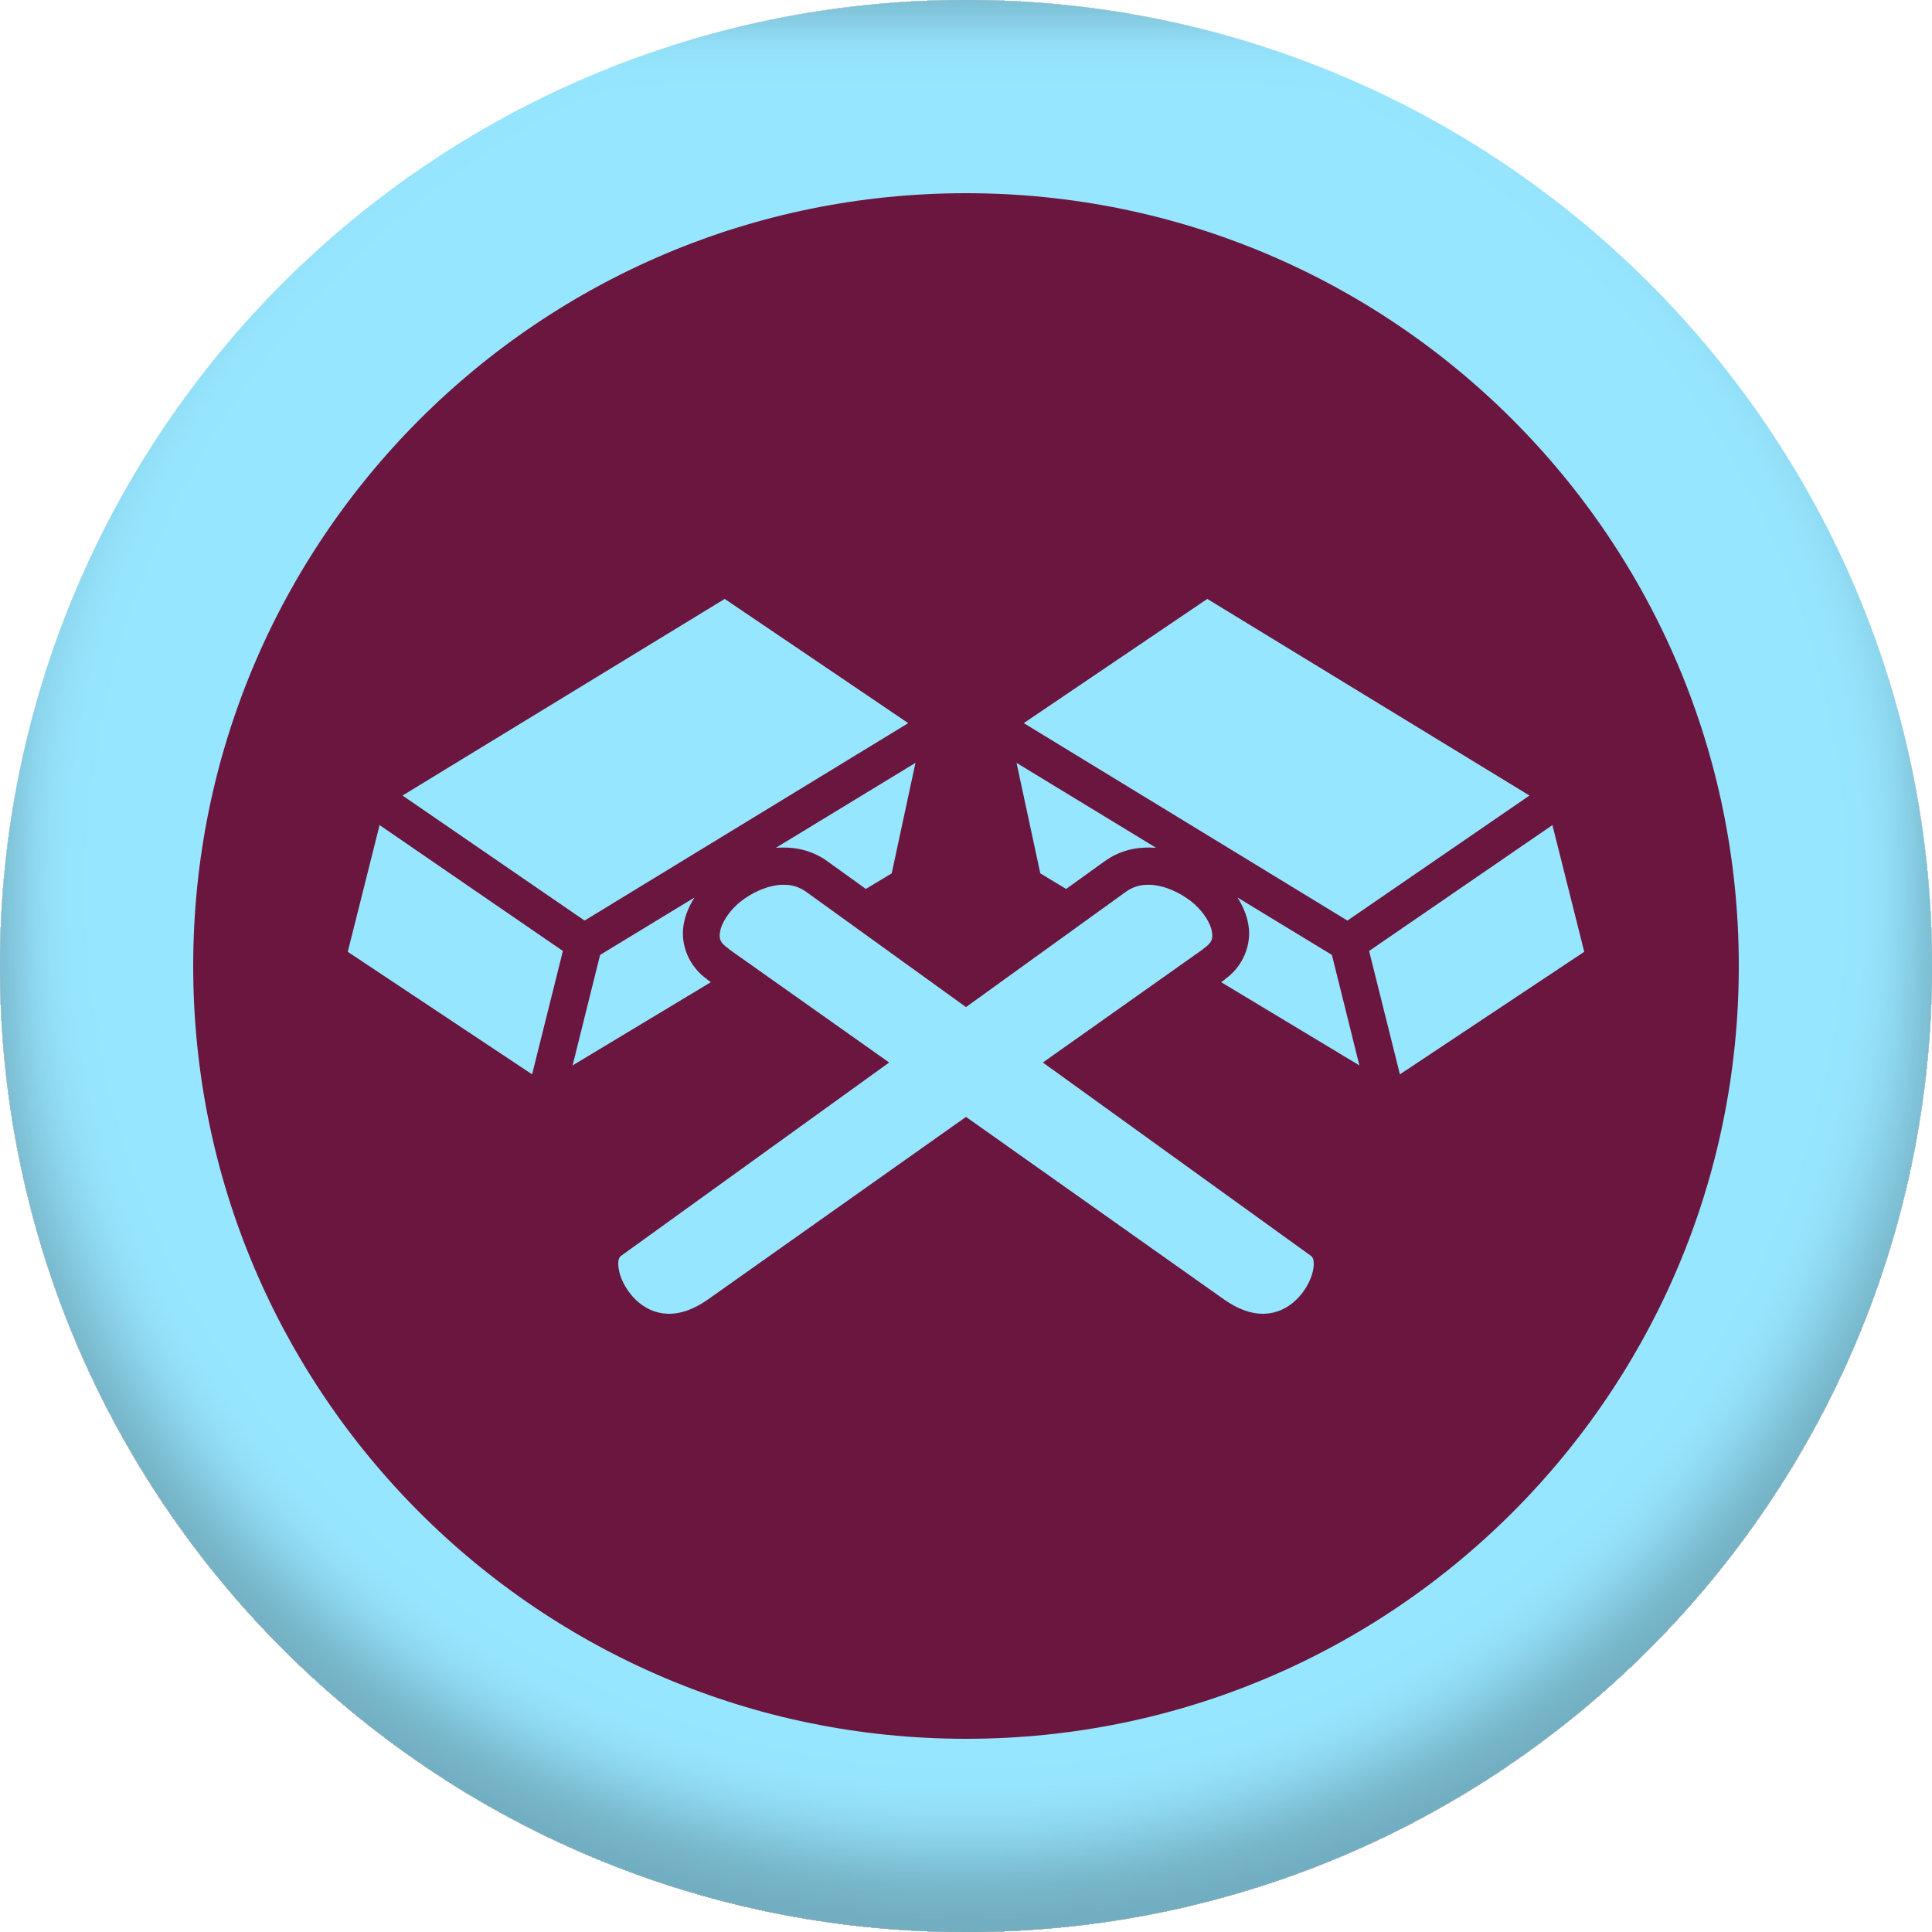
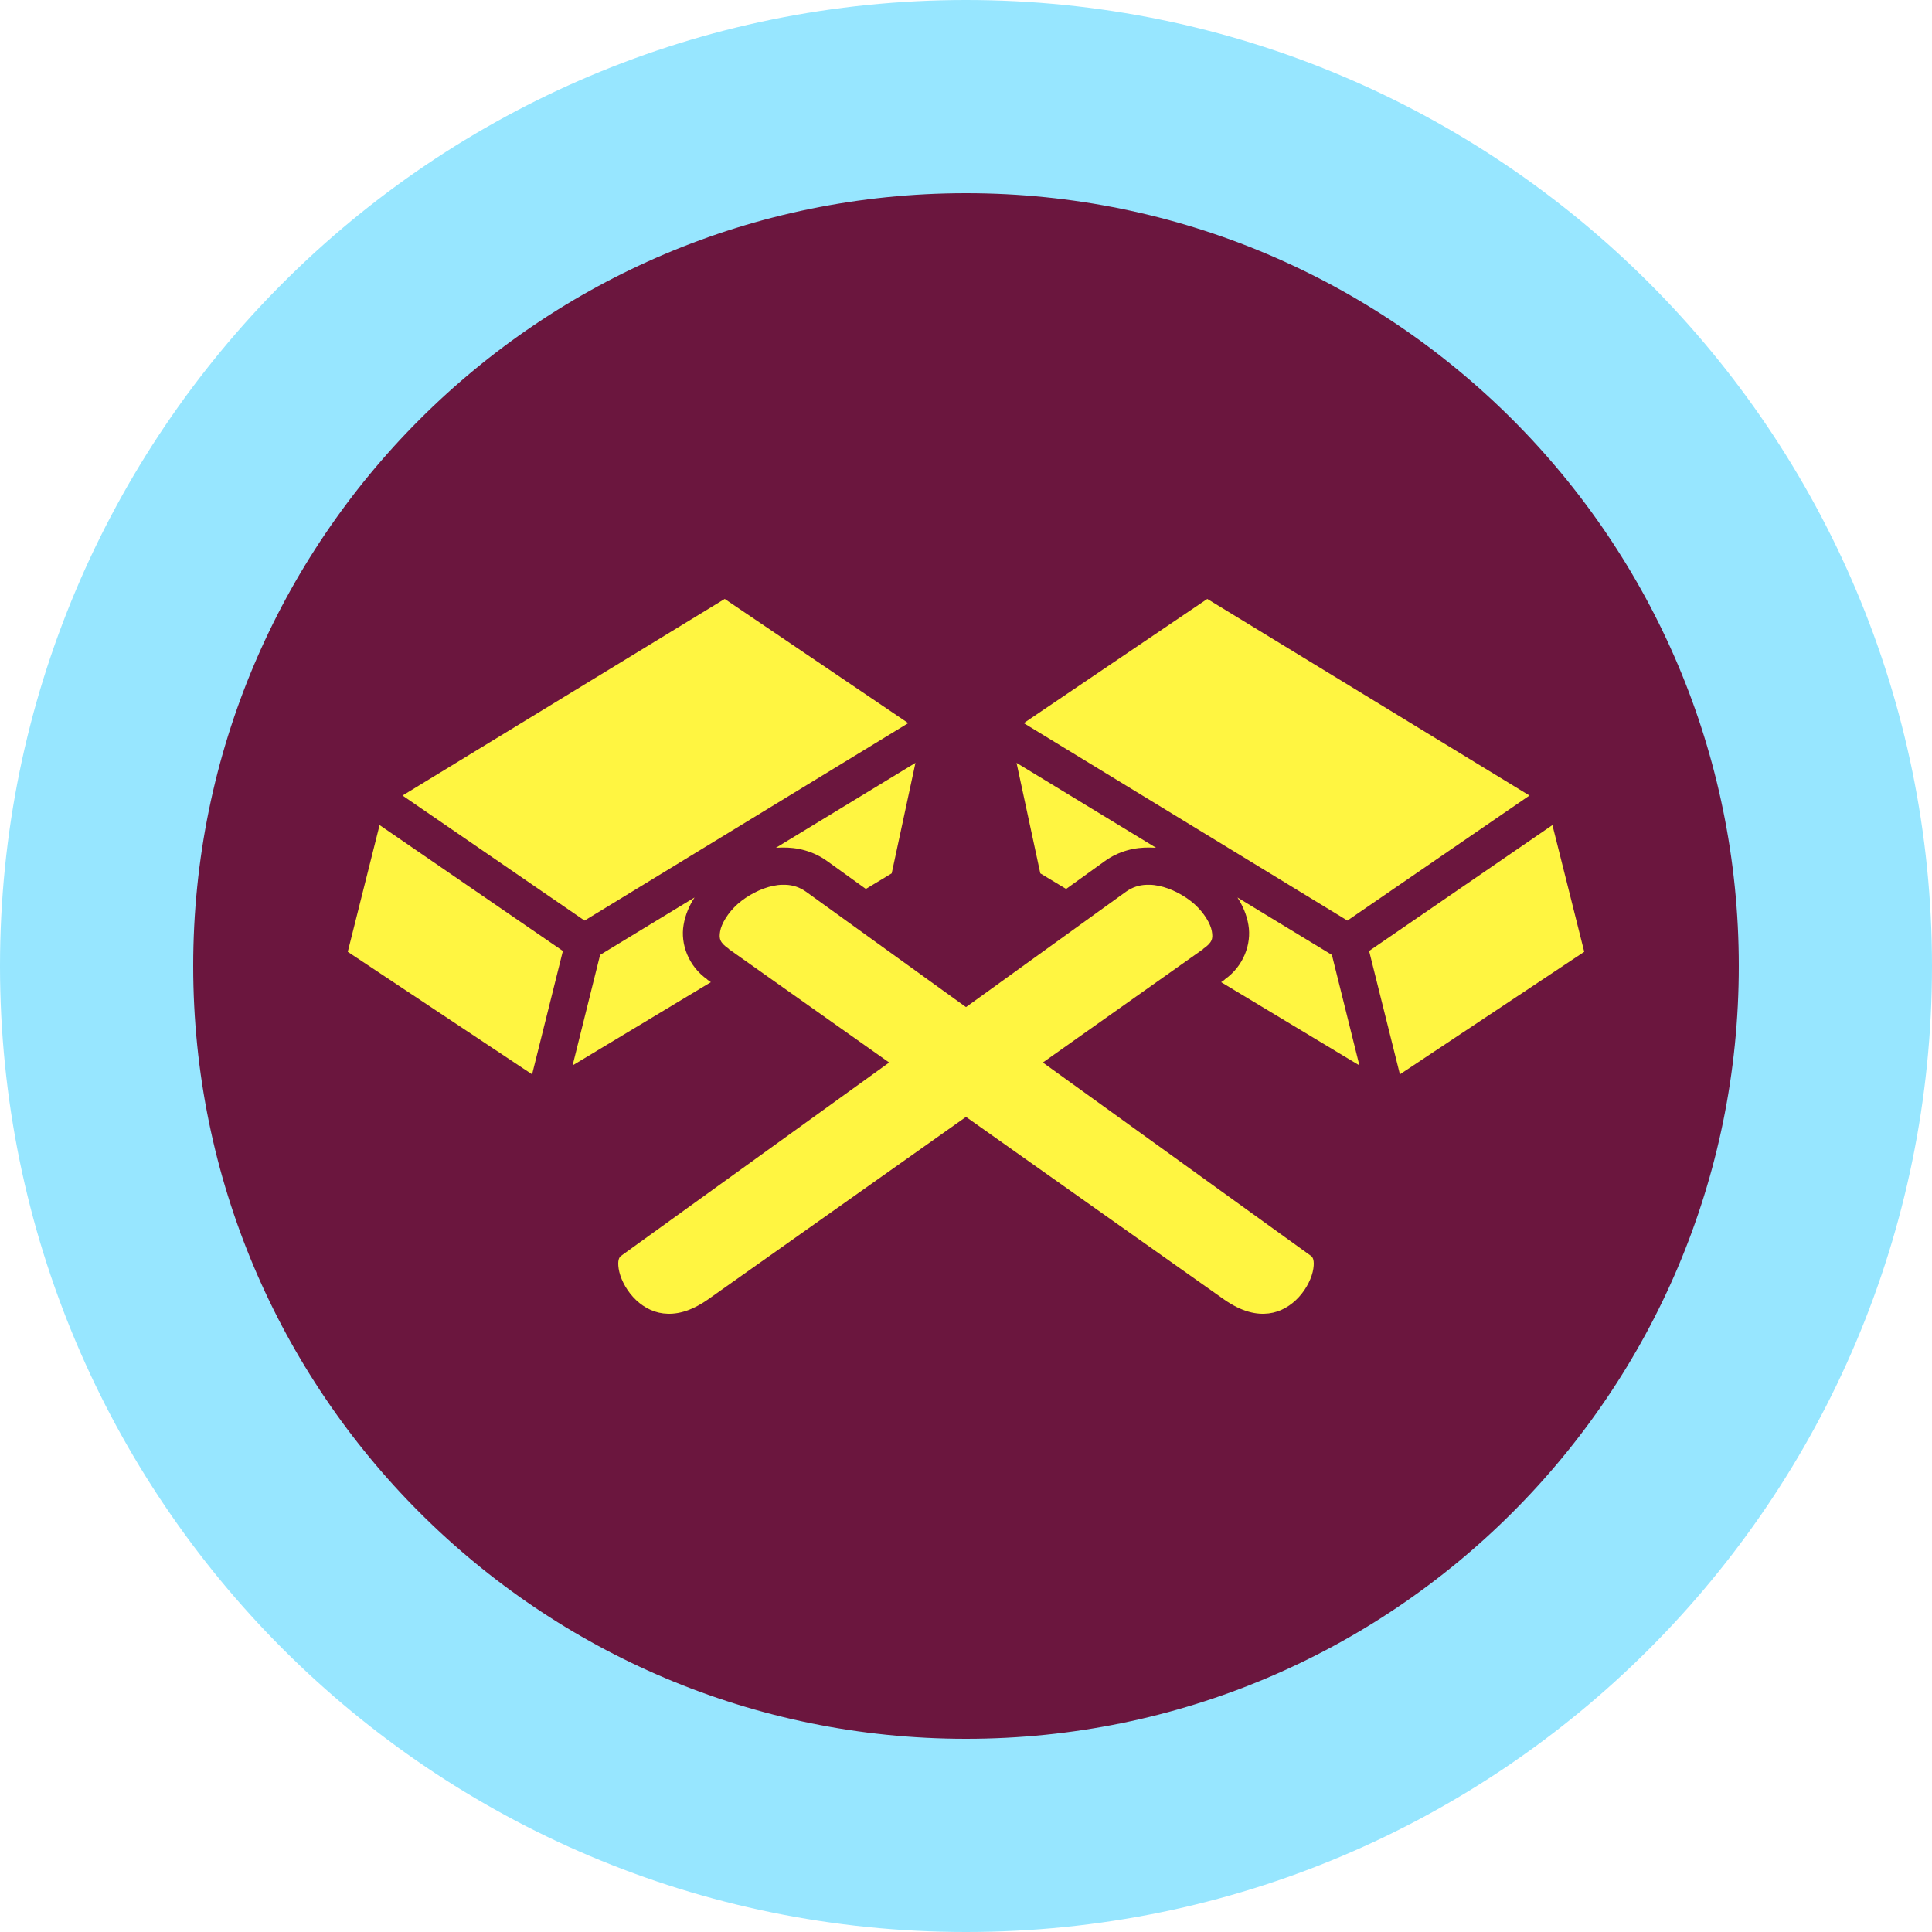
<svg xmlns="http://www.w3.org/2000/svg" width="100" height="100" viewBox="0 0 100 100" fill="none">
-   <g filter="url(#filter0_i_5447_2779)">
-     <circle cx="50" cy="50" r="45" fill="#6B163E" stroke="#97E6FF" stroke-width="10" />
-   </g>
-   <path d="M62.489 31L52.99 37.429L69.742 47.649L79.165 41.177L62.489 31ZM52.616 39.486L53.846 45.205L55.183 46.012L57.173 44.58C57.9 44.052 58.735 43.848 59.548 43.869C59.644 43.869 59.74 43.88 59.836 43.88L52.616 39.486ZM80.353 42.706L70.865 49.222L72.459 55.608L82 49.265L80.353 42.706ZM59.344 45.797C58.959 45.808 58.606 45.926 58.285 46.152L32.137 65.009C32.051 65.074 31.956 65.235 32.022 65.666C32.087 66.108 32.352 66.678 32.766 67.131C33.179 67.583 33.712 67.906 34.331 67.982C34.95 68.057 35.7 67.917 36.644 67.26L62.275 49.125V49.114C62.757 48.78 62.789 48.575 62.724 48.199C62.66 47.822 62.339 47.262 61.826 46.798C61.313 46.346 60.617 45.98 59.975 45.851C59.815 45.819 59.665 45.797 59.516 45.797H59.344ZM64.051 46.454C64.329 46.885 64.532 47.358 64.618 47.875C64.789 48.866 64.361 50.019 63.388 50.697V50.708L63.206 50.837L70.362 55.145L68.939 49.426L64.051 46.454Z" fill="#97E6FF" />
-   <path d="M37.511 31L47.01 37.429L30.258 47.649L20.835 41.177L37.511 31ZM47.384 39.486L46.154 45.205L44.817 46.012L42.827 44.58C42.1 44.052 41.265 43.848 40.452 43.869C40.356 43.869 40.26 43.88 40.164 43.88L47.384 39.486ZM19.647 42.706L29.135 49.222L27.541 55.608L18 49.265L19.647 42.706ZM40.656 45.797C41.041 45.808 41.394 45.926 41.715 46.152L67.863 65.009C67.949 65.074 68.043 65.235 67.978 65.666C67.913 66.108 67.648 66.678 67.234 67.131C66.821 67.583 66.288 67.906 65.669 67.982C65.049 68.057 64.3 67.917 63.356 67.26L37.725 49.125V49.114C37.243 48.78 37.211 48.575 37.276 48.199C37.34 47.822 37.661 47.262 38.174 46.798C38.687 46.346 39.383 45.98 40.025 45.851C40.185 45.819 40.335 45.797 40.484 45.797H40.656ZM35.949 46.454C35.671 46.885 35.468 47.358 35.382 47.875C35.211 48.866 35.639 50.019 36.612 50.697V50.708L36.794 50.837L29.638 55.145L31.061 49.426L35.949 46.454Z" fill="#97E6FF" />
-   <defs>
-     <filter id="filter0_i_5447_2779" x="0" y="-4" width="100" height="104" filterUnits="userSpaceOnUse" color-interpolation-filters="sRGB">
-       <feFlood flood-opacity="0" result="BackgroundImageFix" />
-       <feBlend mode="normal" in="SourceGraphic" in2="BackgroundImageFix" result="shape" />
-       <feColorMatrix in="SourceAlpha" type="matrix" values="0 0 0 0 0 0 0 0 0 0 0 0 0 0 0 0 0 0 127 0" result="hardAlpha" />
-       <feOffset dy="-4" />
-       <feGaussianBlur stdDeviation="2" />
-       <feComposite in2="hardAlpha" operator="arithmetic" k2="-1" k3="1" />
-       <feColorMatrix type="matrix" values="0 0 0 0 0 0 0 0 0 0 0 0 0 0 0 0 0 0 0.25 0" />
-       <feBlend mode="normal" in2="shape" result="effect1_innerShadow_5447_2779" />
-     </filter>
-   </defs>
+   <circle cx="50" cy="50" r="45" fill="#6B163E" stroke="#97E6FF" stroke-width="10" />
+   <path d="M62.489 31L52.99 37.429L69.742 47.649L79.165 41.177L62.489 31ZM52.616 39.486L53.846 45.205L55.183 46.012L57.173 44.58C57.9 44.052 58.735 43.848 59.548 43.869C59.644 43.869 59.74 43.88 59.836 43.88L52.616 39.486ZM80.353 42.706L70.865 49.222L72.459 55.608L82 49.265L80.353 42.706ZM59.344 45.797C58.959 45.808 58.606 45.926 58.285 46.152L32.137 65.009C32.051 65.074 31.956 65.235 32.022 65.666C32.087 66.108 32.352 66.678 32.766 67.131C33.179 67.583 33.712 67.906 34.331 67.982C34.95 68.057 35.7 67.917 36.644 67.26L62.275 49.125V49.114C62.757 48.78 62.789 48.575 62.724 48.199C62.66 47.822 62.339 47.262 61.826 46.798C61.313 46.346 60.617 45.98 59.975 45.851C59.815 45.819 59.665 45.797 59.516 45.797H59.344ZM64.051 46.454C64.329 46.885 64.532 47.358 64.618 47.875C64.789 48.866 64.361 50.019 63.388 50.697V50.708L63.206 50.837L70.362 55.145L68.939 49.426L64.051 46.454Z" fill="#FFF541" />
+   <path d="M37.511 31L47.01 37.429L30.258 47.649L20.835 41.177L37.511 31ZM47.384 39.486L46.154 45.205L44.817 46.012L42.827 44.58C42.1 44.052 41.265 43.848 40.452 43.869C40.356 43.869 40.26 43.88 40.164 43.88L47.384 39.486ZM19.647 42.706L29.135 49.222L27.541 55.608L18 49.265L19.647 42.706ZM40.656 45.797C41.041 45.808 41.394 45.926 41.715 46.152L67.863 65.009C67.949 65.074 68.043 65.235 67.978 65.666C67.913 66.108 67.648 66.678 67.234 67.131C66.821 67.583 66.288 67.906 65.669 67.982C65.049 68.057 64.3 67.917 63.356 67.26L37.725 49.125V49.114C37.243 48.78 37.211 48.575 37.276 48.199C37.34 47.822 37.661 47.262 38.174 46.798C38.687 46.346 39.383 45.98 40.025 45.851C40.185 45.819 40.335 45.797 40.484 45.797H40.656ZM35.949 46.454C35.671 46.885 35.468 47.358 35.382 47.875C35.211 48.866 35.639 50.019 36.612 50.697V50.708L36.794 50.837L29.638 55.145L31.061 49.426L35.949 46.454Z" fill="#FFF541" />
</svg>
